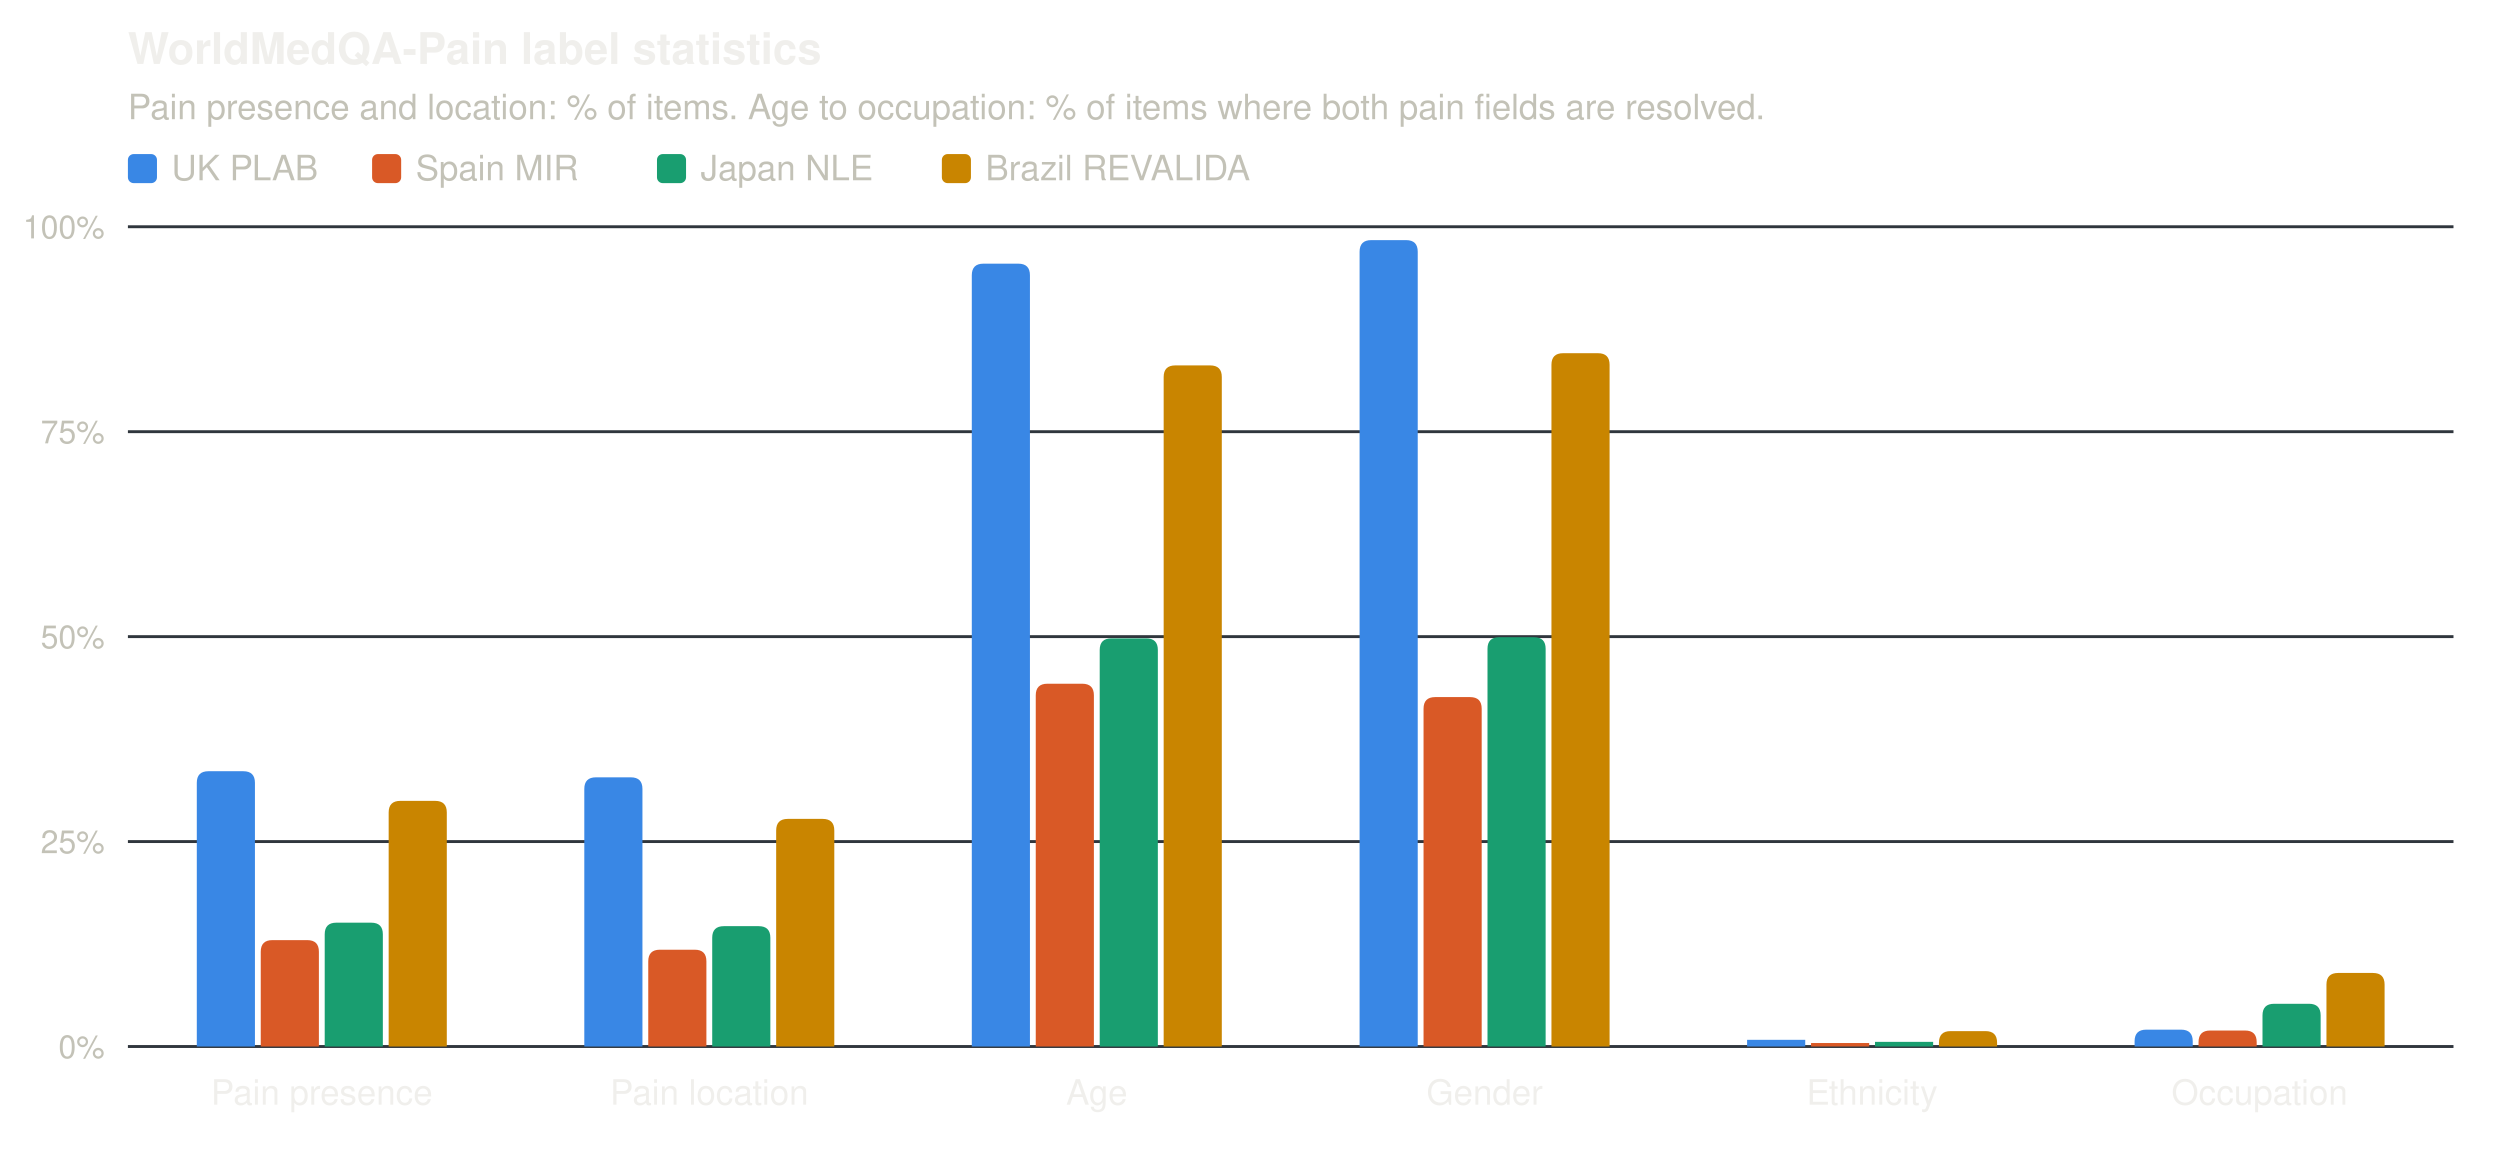
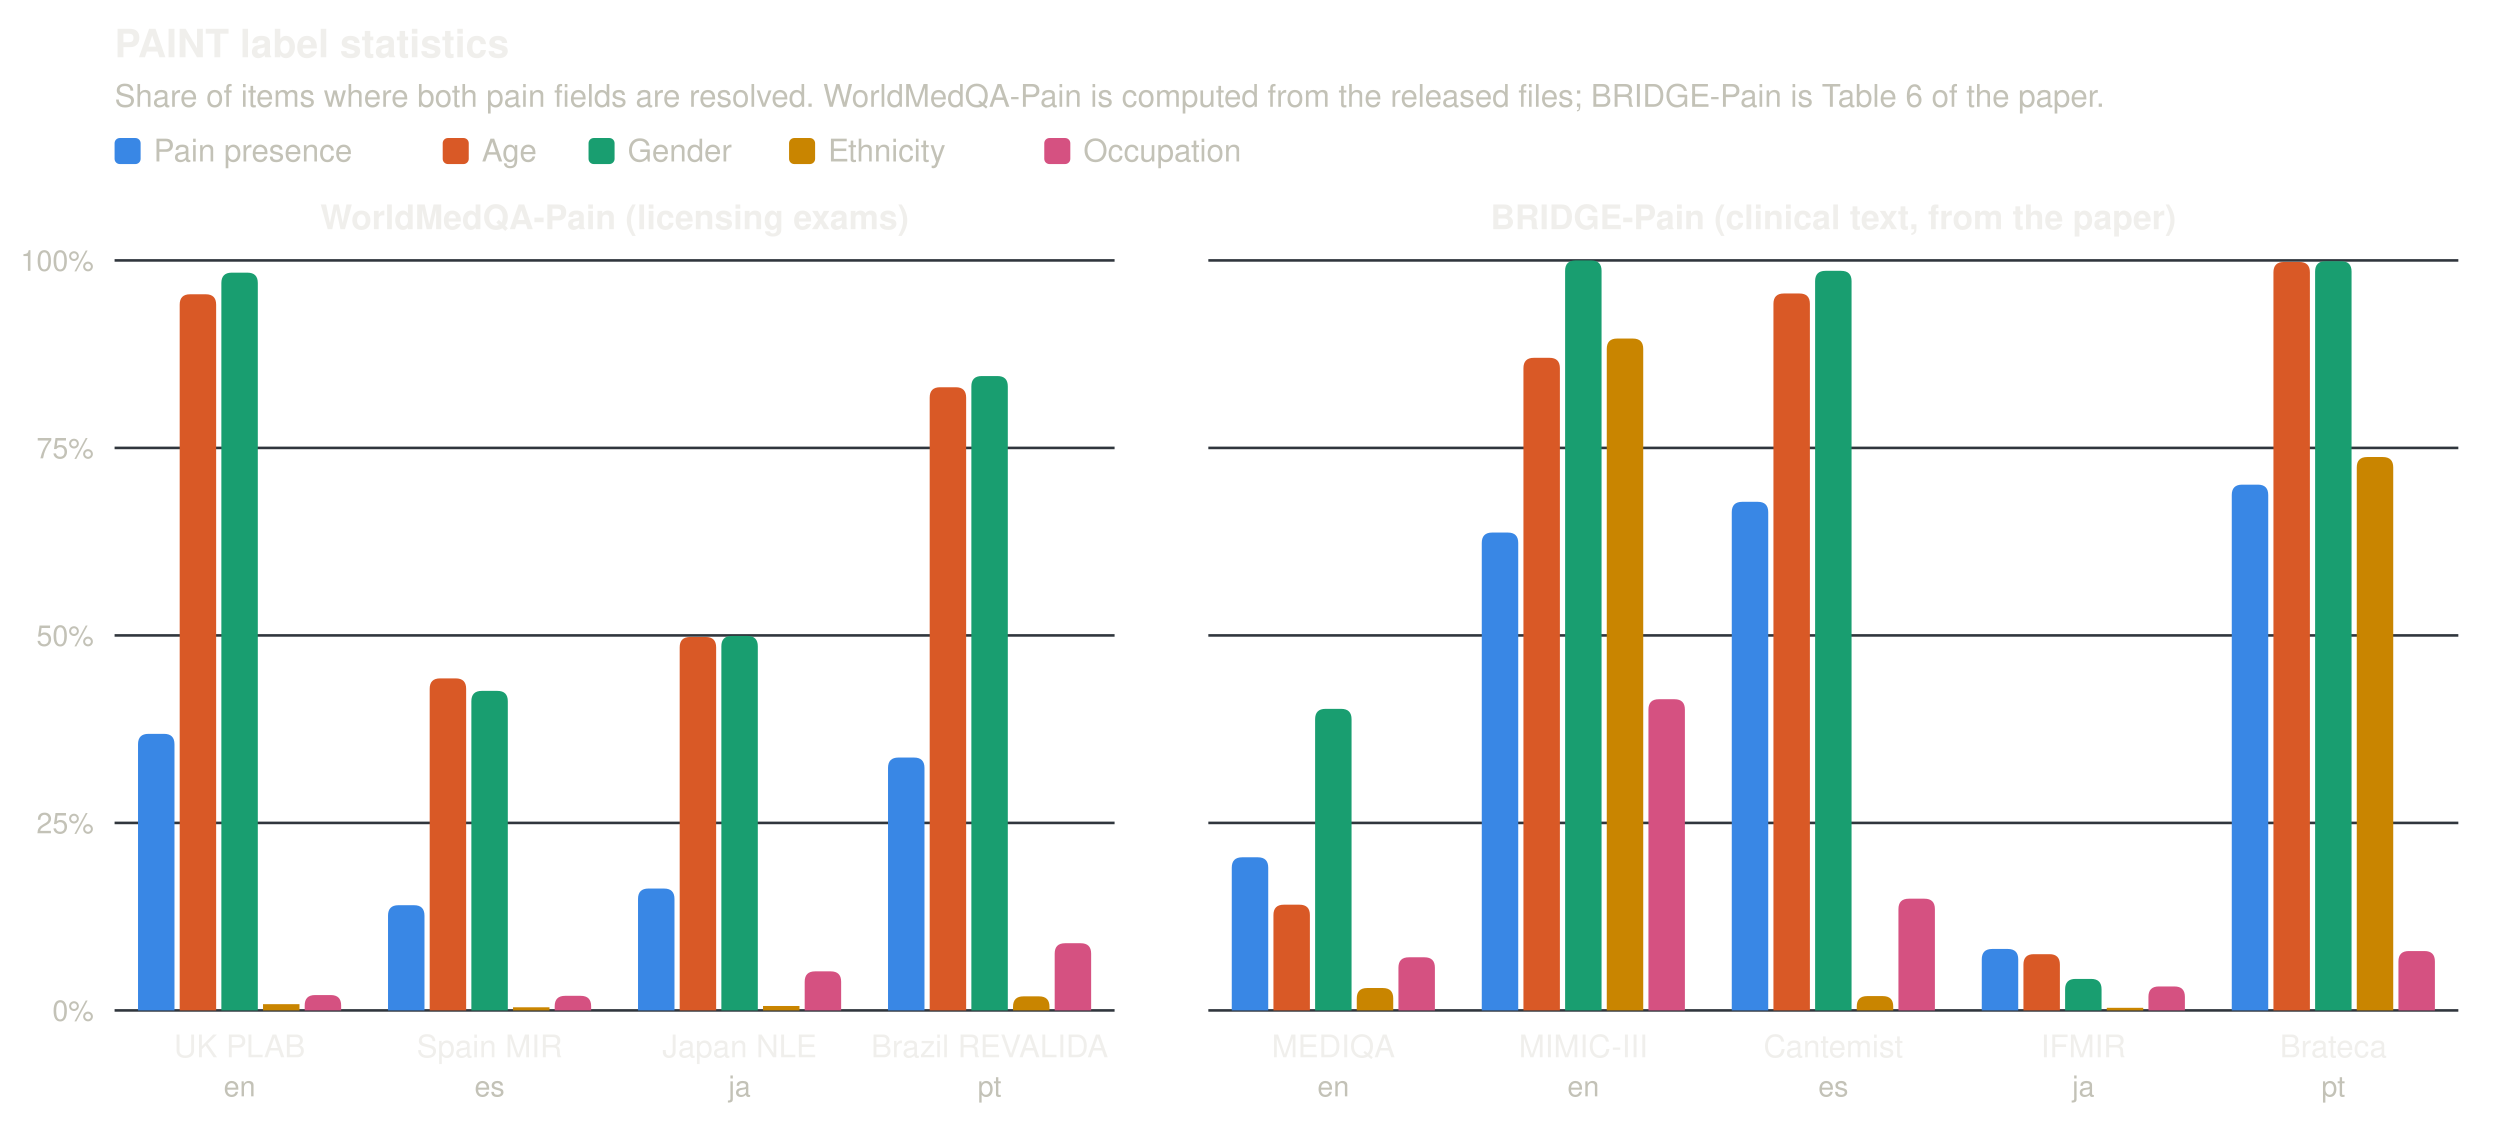
- <svg xmlns="http://www.w3.org/2000/svg" width="860" height="400" viewBox="0 0 860 400" role="img" aria-label="WorldMedQA-Pain label statistics by partition">
-   <text x="44" y="22" font-family="-apple-system, BlinkMacSystemFont, 'Segoe UI', Helvetica, Arial, sans-serif" font-size="15" font-weight="600" fill="#f0efec">WorldMedQA-Pain label statistics</text>
-   <text x="44" y="41" font-family="-apple-system, BlinkMacSystemFont, 'Segoe UI', Helvetica, Arial, sans-serif" font-size="12" fill="#c3c2b7">Pain presence and location: % of items. Age to occupation: % of items where both pain fields are resolved.</text>
+ <svg xmlns="http://www.w3.org/2000/svg" width="960" height="440" viewBox="0 0 960 440" role="img" aria-label="PAINT label statistics: pain presence and demographic coverage per partition">
+   <text x="44" y="22" font-family="-apple-system, BlinkMacSystemFont, 'Segoe UI', Helvetica, Arial, sans-serif" font-size="15" font-weight="600" fill="#f0efec">PAINT label statistics</text>
+   <text x="44" y="41" font-family="-apple-system, BlinkMacSystemFont, 'Segoe UI', Helvetica, Arial, sans-serif" font-size="12" fill="#c3c2b7">Share of items where both pain fields are resolved. WorldMedQA-Pain is computed from the released files; BRIDGE-Pain is Table 6 of the paper.</text>
  <rect x="44" y="53" width="10" height="10" rx="2" fill="#3987e5" />
-   <text x="59" y="62" font-family="-apple-system, BlinkMacSystemFont, 'Segoe UI', Helvetica, Arial, sans-serif" font-size="12" fill="#c3c2b7">UK PLAB</text>
-   <rect x="128" y="53" width="10" height="10" rx="2" fill="#d95926" />
-   <text x="143" y="62" font-family="-apple-system, BlinkMacSystemFont, 'Segoe UI', Helvetica, Arial, sans-serif" font-size="12" fill="#c3c2b7">Spain MIR</text>
+   <text x="59" y="62" font-family="-apple-system, BlinkMacSystemFont, 'Segoe UI', Helvetica, Arial, sans-serif" font-size="12" fill="#c3c2b7">Pain presence</text>
+   <rect x="170" y="53" width="10" height="10" rx="2" fill="#d95926" />
+   <text x="185" y="62" font-family="-apple-system, BlinkMacSystemFont, 'Segoe UI', Helvetica, Arial, sans-serif" font-size="12" fill="#c3c2b7">Age</text>
  <rect x="226" y="53" width="10" height="10" rx="2" fill="#199e70" />
-   <text x="241" y="62" font-family="-apple-system, BlinkMacSystemFont, 'Segoe UI', Helvetica, Arial, sans-serif" font-size="12" fill="#c3c2b7">Japan NLE</text>
-   <rect x="324" y="53" width="10" height="10" rx="2" fill="#c98500" />
-   <text x="339" y="62" font-family="-apple-system, BlinkMacSystemFont, 'Segoe UI', Helvetica, Arial, sans-serif" font-size="12" fill="#c3c2b7">Brazil REVALIDA</text>
-   <line x1="44" y1="360.0" x2="844" y2="360.0" stroke="#30363d" stroke-width="1" />
-   <text x="36" y="364.0" font-family="-apple-system, BlinkMacSystemFont, 'Segoe UI', Helvetica, Arial, sans-serif" font-size="11" text-anchor="end" fill="#c3c2b7">0%</text>
-   <line x1="44" y1="289.5" x2="844" y2="289.5" stroke="#30363d" stroke-width="1" />
-   <text x="36" y="293.5" font-family="-apple-system, BlinkMacSystemFont, 'Segoe UI', Helvetica, Arial, sans-serif" font-size="11" text-anchor="end" fill="#c3c2b7">25%</text>
-   <line x1="44" y1="219.0" x2="844" y2="219.0" stroke="#30363d" stroke-width="1" />
-   <text x="36" y="223.0" font-family="-apple-system, BlinkMacSystemFont, 'Segoe UI', Helvetica, Arial, sans-serif" font-size="11" text-anchor="end" fill="#c3c2b7">50%</text>
-   <line x1="44" y1="148.5" x2="844" y2="148.5" stroke="#30363d" stroke-width="1" />
-   <text x="36" y="152.5" font-family="-apple-system, BlinkMacSystemFont, 'Segoe UI', Helvetica, Arial, sans-serif" font-size="11" text-anchor="end" fill="#c3c2b7">75%</text>
-   <line x1="44" y1="78.0" x2="844" y2="78.0" stroke="#30363d" stroke-width="1" />
-   <text x="36" y="82.0" font-family="-apple-system, BlinkMacSystemFont, 'Segoe UI', Helvetica, Arial, sans-serif" font-size="11" text-anchor="end" fill="#c3c2b7">100%</text>
-   <path d="M67.7,360.0V269.3Q67.7,265.3 71.7,265.3H83.7Q87.7,265.3 87.7,269.3V360.0Z" fill="#3987e5" />
-   <path d="M89.7,360.0V327.4Q89.7,323.4 93.7,323.4H105.7Q109.7,323.4 109.7,327.4V360.0Z" fill="#d95926" />
-   <path d="M111.7,360.0V321.4Q111.7,317.4 115.7,317.4H127.7Q131.7,317.4 131.7,321.4V360.0Z" fill="#199e70" />
-   <path d="M133.7,360.0V279.5Q133.7,275.5 137.7,275.5H149.7Q153.7,275.5 153.7,279.5V360.0Z" fill="#c98500" />
-   <text x="110.7" y="380" font-family="-apple-system, BlinkMacSystemFont, 'Segoe UI', Helvetica, Arial, sans-serif" font-size="12" text-anchor="middle" fill="#f0efec">Pain presence</text>
-   <path d="M201.0,360.0V271.4Q201.0,267.4 205.0,267.4H217.0Q221.0,267.4 221.0,271.4V360.0Z" fill="#3987e5" />
-   <path d="M223.0,360.0V330.7Q223.0,326.7 227.0,326.7H239.0Q243.0,326.7 243.0,330.7V360.0Z" fill="#d95926" />
-   <path d="M245.0,360.0V322.6Q245.0,318.6 249.0,318.6H261.0Q265.0,318.6 265.0,322.6V360.0Z" fill="#199e70" />
-   <path d="M267.0,360.0V285.7Q267.0,281.7 271.0,281.7H283.0Q287.0,281.7 287.0,285.7V360.0Z" fill="#c98500" />
-   <text x="244.0" y="380" font-family="-apple-system, BlinkMacSystemFont, 'Segoe UI', Helvetica, Arial, sans-serif" font-size="12" text-anchor="middle" fill="#f0efec">Pain location</text>
-   <path d="M334.3,360.0V94.7Q334.3,90.7 338.3,90.7H350.3Q354.3,90.7 354.3,94.7V360.0Z" fill="#3987e5" />
-   <path d="M356.3,360.0V239.2Q356.3,235.2 360.3,235.2H372.3Q376.3,235.2 376.3,239.2V360.0Z" fill="#d95926" />
-   <path d="M378.3,360.0V223.6Q378.3,219.6 382.3,219.6H394.3Q398.3,219.6 398.3,223.6V360.0Z" fill="#199e70" />
-   <path d="M400.3,360.0V129.7Q400.3,125.7 404.3,125.7H416.3Q420.3,125.7 420.3,129.7V360.0Z" fill="#c98500" />
-   <text x="377.3" y="380" font-family="-apple-system, BlinkMacSystemFont, 'Segoe UI', Helvetica, Arial, sans-serif" font-size="12" text-anchor="middle" fill="#f0efec">Age</text>
-   <path d="M467.7,360.0V86.6Q467.7,82.6 471.7,82.6H483.7Q487.7,82.6 487.7,86.6V360.0Z" fill="#3987e5" />
-   <path d="M489.7,360.0V243.8Q489.7,239.8 493.7,239.8H505.7Q509.7,239.8 509.7,243.8V360.0Z" fill="#d95926" />
-   <path d="M511.7,360.0V223.2Q511.7,219.2 515.7,219.2H527.7Q531.7,219.2 531.7,223.2V360.0Z" fill="#199e70" />
-   <path d="M533.7,360.0V125.5Q533.7,121.5 537.7,121.5H549.7Q553.7,121.5 553.7,125.5V360.0Z" fill="#c98500" />
-   <text x="510.7" y="380" font-family="-apple-system, BlinkMacSystemFont, 'Segoe UI', Helvetica, Arial, sans-serif" font-size="12" text-anchor="middle" fill="#f0efec">Gender</text>
-   <path d="M601.0,360.0V357.7H621.0V360.0Z" fill="#3987e5" />
-   <path d="M623.0,360.0V358.8H643.0V360.0Z" fill="#d95926" />
-   <path d="M645.0,360.0V358.4H665.0V360.0Z" fill="#199e70" />
-   <path d="M667.0,360.0V358.7Q667.0,354.7 671.0,354.7H683.0Q687.0,354.7 687.0,358.7V360.0Z" fill="#c98500" />
-   <text x="644.0" y="380" font-family="-apple-system, BlinkMacSystemFont, 'Segoe UI', Helvetica, Arial, sans-serif" font-size="12" text-anchor="middle" fill="#f0efec">Ethnicity</text>
-   <path d="M734.3,360.0V358.2Q734.3,354.2 738.3,354.2H750.3Q754.3,354.2 754.3,358.2V360.0Z" fill="#3987e5" />
-   <path d="M756.3,360.0V358.5Q756.3,354.5 760.3,354.5H772.3Q776.3,354.5 776.3,358.5V360.0Z" fill="#d95926" />
-   <path d="M778.3,360.0V349.3Q778.3,345.3 782.3,345.3H794.3Q798.3,345.3 798.3,349.3V360.0Z" fill="#199e70" />
-   <path d="M800.3,360.0V338.7Q800.3,334.7 804.3,334.7H816.3Q820.3,334.7 820.3,338.7V360.0Z" fill="#c98500" />
-   <text x="777.3" y="380" font-family="-apple-system, BlinkMacSystemFont, 'Segoe UI', Helvetica, Arial, sans-serif" font-size="12" text-anchor="middle" fill="#f0efec">Occupation</text>
+   <text x="241" y="62" font-family="-apple-system, BlinkMacSystemFont, 'Segoe UI', Helvetica, Arial, sans-serif" font-size="12" fill="#c3c2b7">Gender</text>
+   <rect x="303" y="53" width="10" height="10" rx="2" fill="#c98500" />
+   <text x="318" y="62" font-family="-apple-system, BlinkMacSystemFont, 'Segoe UI', Helvetica, Arial, sans-serif" font-size="12" fill="#c3c2b7">Ethnicity</text>
+   <rect x="401" y="53" width="10" height="10" rx="2" fill="#d55181" />
+   <text x="416" y="62" font-family="-apple-system, BlinkMacSystemFont, 'Segoe UI', Helvetica, Arial, sans-serif" font-size="12" fill="#c3c2b7">Occupation</text>
+   <text x="236.0" y="88" font-family="-apple-system, BlinkMacSystemFont, 'Segoe UI', Helvetica, Arial, sans-serif" font-size="13" font-weight="600" text-anchor="middle" fill="#f0efec">WorldMedQA-Pain (licensing exams)</text>
+   <line x1="44.0" y1="388.0" x2="428.0" y2="388.0" stroke="#30363d" stroke-width="1" />
+   <text x="36" y="392.0" font-family="-apple-system, BlinkMacSystemFont, 'Segoe UI', Helvetica, Arial, sans-serif" font-size="11" text-anchor="end" fill="#c3c2b7">0%</text>
+   <line x1="44.0" y1="316.0" x2="428.0" y2="316.0" stroke="#30363d" stroke-width="1" />
+   <text x="36" y="320.0" font-family="-apple-system, BlinkMacSystemFont, 'Segoe UI', Helvetica, Arial, sans-serif" font-size="11" text-anchor="end" fill="#c3c2b7">25%</text>
+   <line x1="44.0" y1="244.0" x2="428.0" y2="244.0" stroke="#30363d" stroke-width="1" />
+   <text x="36" y="248.0" font-family="-apple-system, BlinkMacSystemFont, 'Segoe UI', Helvetica, Arial, sans-serif" font-size="11" text-anchor="end" fill="#c3c2b7">50%</text>
+   <line x1="44.0" y1="172.0" x2="428.0" y2="172.0" stroke="#30363d" stroke-width="1" />
+   <text x="36" y="176.0" font-family="-apple-system, BlinkMacSystemFont, 'Segoe UI', Helvetica, Arial, sans-serif" font-size="11" text-anchor="end" fill="#c3c2b7">75%</text>
+   <line x1="44.0" y1="100.0" x2="428.0" y2="100.0" stroke="#30363d" stroke-width="1" />
+   <text x="36" y="104.0" font-family="-apple-system, BlinkMacSystemFont, 'Segoe UI', Helvetica, Arial, sans-serif" font-size="11" text-anchor="end" fill="#c3c2b7">100%</text>
+   <path d="M53.0,388.0V285.8Q53.0,281.8 57.0,281.8H63.0Q67.0,281.8 67.0,285.8V388.0Z" fill="#3987e5" />
+   <path d="M69.0,388.0V117.0Q69.0,113.0 73.0,113.0H79.0Q83.0,113.0 83.0,117.0V388.0Z" fill="#d95926" />
+   <path d="M85.0,388.0V108.7Q85.0,104.7 89.0,104.7H95.0Q99.0,104.7 99.0,108.7V388.0Z" fill="#199e70" />
+   <path d="M101.0,388.0V385.6H115.0V388.0Z" fill="#c98500" />
+   <path d="M117.0,388.0V386.1Q117.0,382.1 121.0,382.1H127.0Q131.0,382.1 131.0,386.1V388.0Z" fill="#d55181" />
+   <text x="92.0" y="406" font-family="-apple-system, BlinkMacSystemFont, 'Segoe UI', Helvetica, Arial, sans-serif" font-size="12" text-anchor="middle" fill="#f0efec">UK PLAB</text>
+   <text x="92.0" y="421" font-family="-apple-system, BlinkMacSystemFont, 'Segoe UI', Helvetica, Arial, sans-serif" font-size="11" text-anchor="middle" fill="#c3c2b7">en</text>
+   <path d="M149.0,388.0V351.6Q149.0,347.6 153.0,347.6H159.0Q163.0,347.6 163.0,351.6V388.0Z" fill="#3987e5" />
+   <path d="M165.0,388.0V264.5Q165.0,260.5 169.0,260.5H175.0Q179.0,260.5 179.0,264.5V388.0Z" fill="#d95926" />
+   <path d="M181.0,388.0V269.3Q181.0,265.3 185.0,265.3H191.0Q195.0,265.3 195.0,269.3V388.0Z" fill="#199e70" />
+   <path d="M197.0,388.0V386.8H211.0V388.0Z" fill="#c98500" />
+   <path d="M213.0,388.0V386.4Q213.0,382.4 217.0,382.4H223.0Q227.0,382.4 227.0,386.4V388.0Z" fill="#d55181" />
+   <text x="188.0" y="406" font-family="-apple-system, BlinkMacSystemFont, 'Segoe UI', Helvetica, Arial, sans-serif" font-size="12" text-anchor="middle" fill="#f0efec">Spain MIR</text>
+   <text x="188.0" y="421" font-family="-apple-system, BlinkMacSystemFont, 'Segoe UI', Helvetica, Arial, sans-serif" font-size="11" text-anchor="middle" fill="#c3c2b7">es</text>
+   <path d="M245.0,388.0V345.2Q245.0,341.2 249.0,341.2H255.0Q259.0,341.2 259.0,345.2V388.0Z" fill="#3987e5" />
+   <path d="M261.0,388.0V248.6Q261.0,244.6 265.0,244.6H271.0Q275.0,244.6 275.0,248.6V388.0Z" fill="#d95926" />
+   <path d="M277.0,388.0V248.2Q277.0,244.2 281.0,244.2H287.0Q291.0,244.2 291.0,248.2V388.0Z" fill="#199e70" />
+   <path d="M293.0,388.0V386.3H307.0V388.0Z" fill="#c98500" />
+   <path d="M309.0,388.0V377.0Q309.0,373.0 313.0,373.0H319.0Q323.0,373.0 323.0,377.0V388.0Z" fill="#d55181" />
+   <text x="284.0" y="406" font-family="-apple-system, BlinkMacSystemFont, 'Segoe UI', Helvetica, Arial, sans-serif" font-size="12" text-anchor="middle" fill="#f0efec">Japan NLE</text>
+   <text x="284.0" y="421" font-family="-apple-system, BlinkMacSystemFont, 'Segoe UI', Helvetica, Arial, sans-serif" font-size="11" text-anchor="middle" fill="#c3c2b7">ja</text>
+   <path d="M341.0,388.0V294.9Q341.0,290.9 345.0,290.9H351.0Q355.0,290.9 355.0,294.9V388.0Z" fill="#3987e5" />
+   <path d="M357.0,388.0V152.7Q357.0,148.7 361.0,148.7H367.0Q371.0,148.7 371.0,152.7V388.0Z" fill="#d95926" />
+   <path d="M373.0,388.0V148.4Q373.0,144.4 377.0,144.4H383.0Q387.0,144.4 387.0,148.4V388.0Z" fill="#199e70" />
+   <path d="M389.0,388.0V386.6Q389.0,382.6 393.0,382.6H399.0Q403.0,382.6 403.0,386.6V388.0Z" fill="#c98500" />
+   <path d="M405.0,388.0V366.2Q405.0,362.2 409.0,362.2H415.0Q419.0,362.2 419.0,366.2V388.0Z" fill="#d55181" />
+   <text x="380.0" y="406" font-family="-apple-system, BlinkMacSystemFont, 'Segoe UI', Helvetica, Arial, sans-serif" font-size="12" text-anchor="middle" fill="#f0efec">Brazil REVALIDA</text>
+   <text x="380.0" y="421" font-family="-apple-system, BlinkMacSystemFont, 'Segoe UI', Helvetica, Arial, sans-serif" font-size="11" text-anchor="middle" fill="#c3c2b7">pt</text>
+   <text x="704.0" y="88" font-family="-apple-system, BlinkMacSystemFont, 'Segoe UI', Helvetica, Arial, sans-serif" font-size="13" font-weight="600" text-anchor="middle" fill="#f0efec">BRIDGE-Pain (clinical text, from the paper)</text>
+   <line x1="464.0" y1="388.0" x2="944.0" y2="388.0" stroke="#30363d" stroke-width="1" />
+   <line x1="464.0" y1="316.0" x2="944.0" y2="316.0" stroke="#30363d" stroke-width="1" />
+   <line x1="464.0" y1="244.0" x2="944.0" y2="244.0" stroke="#30363d" stroke-width="1" />
+   <line x1="464.0" y1="172.0" x2="944.0" y2="172.0" stroke="#30363d" stroke-width="1" />
+   <line x1="464.0" y1="100.0" x2="944.0" y2="100.0" stroke="#30363d" stroke-width="1" />
+   <path d="M473.0,388.0V333.2Q473.0,329.2 477.0,329.2H483.0Q487.0,329.2 487.0,333.2V388.0Z" fill="#3987e5" />
+   <path d="M489.0,388.0V351.4Q489.0,347.4 493.0,347.4H499.0Q503.0,347.4 503.0,351.4V388.0Z" fill="#d95926" />
+   <path d="M505.0,388.0V276.2Q505.0,272.2 509.0,272.2H515.0Q519.0,272.2 519.0,276.2V388.0Z" fill="#199e70" />
+   <path d="M521.0,388.0V383.4Q521.0,379.4 525.0,379.4H531.0Q535.0,379.4 535.0,383.4V388.0Z" fill="#c98500" />
+   <path d="M537.0,388.0V371.6Q537.0,367.6 541.0,367.6H547.0Q551.0,367.6 551.0,371.6V388.0Z" fill="#d55181" />
+   <text x="512.0" y="406" font-family="-apple-system, BlinkMacSystemFont, 'Segoe UI', Helvetica, Arial, sans-serif" font-size="12" text-anchor="middle" fill="#f0efec">MEDIQA</text>
+   <text x="512.0" y="421" font-family="-apple-system, BlinkMacSystemFont, 'Segoe UI', Helvetica, Arial, sans-serif" font-size="11" text-anchor="middle" fill="#c3c2b7">en</text>
+   <path d="M569.0,388.0V208.5Q569.0,204.5 573.0,204.5H579.0Q583.0,204.5 583.0,208.5V388.0Z" fill="#3987e5" />
+   <path d="M585.0,388.0V141.4Q585.0,137.4 589.0,137.4H595.0Q599.0,137.4 599.0,141.4V388.0Z" fill="#d95926" />
+   <path d="M601.0,388.0V104.0Q601.0,100.0 605.0,100.0H611.0Q615.0,100.0 615.0,104.0V388.0Z" fill="#199e70" />
+   <path d="M617.0,388.0V134.0Q617.0,130.0 621.0,130.0H627.0Q631.0,130.0 631.0,134.0V388.0Z" fill="#c98500" />
+   <path d="M633.0,388.0V272.5Q633.0,268.5 637.0,268.5H643.0Q647.0,268.5 647.0,272.5V388.0Z" fill="#d55181" />
+   <text x="608.0" y="406" font-family="-apple-system, BlinkMacSystemFont, 'Segoe UI', Helvetica, Arial, sans-serif" font-size="12" text-anchor="middle" fill="#f0efec">MIMIC-III</text>
+   <text x="608.0" y="421" font-family="-apple-system, BlinkMacSystemFont, 'Segoe UI', Helvetica, Arial, sans-serif" font-size="11" text-anchor="middle" fill="#c3c2b7">en</text>
+   <path d="M665.0,388.0V196.7Q665.0,192.7 669.0,192.7H675.0Q679.0,192.7 679.0,196.7V388.0Z" fill="#3987e5" />
+   <path d="M681.0,388.0V116.7Q681.0,112.7 685.0,112.7H691.0Q695.0,112.7 695.0,116.7V388.0Z" fill="#d95926" />
+   <path d="M697.0,388.0V108.0Q697.0,104.0 701.0,104.0H707.0Q711.0,104.0 711.0,108.0V388.0Z" fill="#199e70" />
+   <path d="M713.0,388.0V386.5Q713.0,382.5 717.0,382.5H723.0Q727.0,382.5 727.0,386.5V388.0Z" fill="#c98500" />
+   <path d="M729.0,388.0V349.1Q729.0,345.1 733.0,345.1H739.0Q743.0,345.1 743.0,349.1V388.0Z" fill="#d55181" />
+   <text x="704.0" y="406" font-family="-apple-system, BlinkMacSystemFont, 'Segoe UI', Helvetica, Arial, sans-serif" font-size="12" text-anchor="middle" fill="#f0efec">Cantemist</text>
+   <text x="704.0" y="421" font-family="-apple-system, BlinkMacSystemFont, 'Segoe UI', Helvetica, Arial, sans-serif" font-size="11" text-anchor="middle" fill="#c3c2b7">es</text>
+   <path d="M761.0,388.0V368.4Q761.0,364.4 765.0,364.4H771.0Q775.0,364.4 775.0,368.4V388.0Z" fill="#3987e5" />
+   <path d="M777.0,388.0V370.4Q777.0,366.4 781.0,366.4H787.0Q791.0,366.4 791.0,370.4V388.0Z" fill="#d95926" />
+   <path d="M793.0,388.0V379.9Q793.0,375.9 797.0,375.9H803.0Q807.0,375.9 807.0,379.9V388.0Z" fill="#199e70" />
+   <path d="M809.0,388.0V387.0H823.0V388.0Z" fill="#c98500" />
+   <path d="M825.0,388.0V382.8Q825.0,378.8 829.0,378.8H835.0Q839.0,378.8 839.0,382.8V388.0Z" fill="#d55181" />
+   <text x="800.0" y="406" font-family="-apple-system, BlinkMacSystemFont, 'Segoe UI', Helvetica, Arial, sans-serif" font-size="12" text-anchor="middle" fill="#f0efec">IFMIR</text>
+   <text x="800.0" y="421" font-family="-apple-system, BlinkMacSystemFont, 'Segoe UI', Helvetica, Arial, sans-serif" font-size="11" text-anchor="middle" fill="#c3c2b7">ja</text>
+   <path d="M857.0,388.0V190.1Q857.0,186.1 861.0,186.1H867.0Q871.0,186.1 871.0,190.1V388.0Z" fill="#3987e5" />
+   <path d="M873.0,388.0V104.6Q873.0,100.6 877.0,100.6H883.0Q887.0,100.6 887.0,104.6V388.0Z" fill="#d95926" />
+   <path d="M889.0,388.0V104.3Q889.0,100.3 893.0,100.3H899.0Q903.0,100.3 903.0,104.3V388.0Z" fill="#199e70" />
+   <path d="M905.0,388.0V179.5Q905.0,175.5 909.0,175.5H915.0Q919.0,175.5 919.0,179.5V388.0Z" fill="#c98500" />
+   <path d="M921.0,388.0V369.2Q921.0,365.2 925.0,365.2H931.0Q935.0,365.2 935.0,369.2V388.0Z" fill="#d55181" />
+   <text x="896.0" y="406" font-family="-apple-system, BlinkMacSystemFont, 'Segoe UI', Helvetica, Arial, sans-serif" font-size="12" text-anchor="middle" fill="#f0efec">Brateca</text>
+   <text x="896.0" y="421" font-family="-apple-system, BlinkMacSystemFont, 'Segoe UI', Helvetica, Arial, sans-serif" font-size="11" text-anchor="middle" fill="#c3c2b7">pt</text>
</svg>
